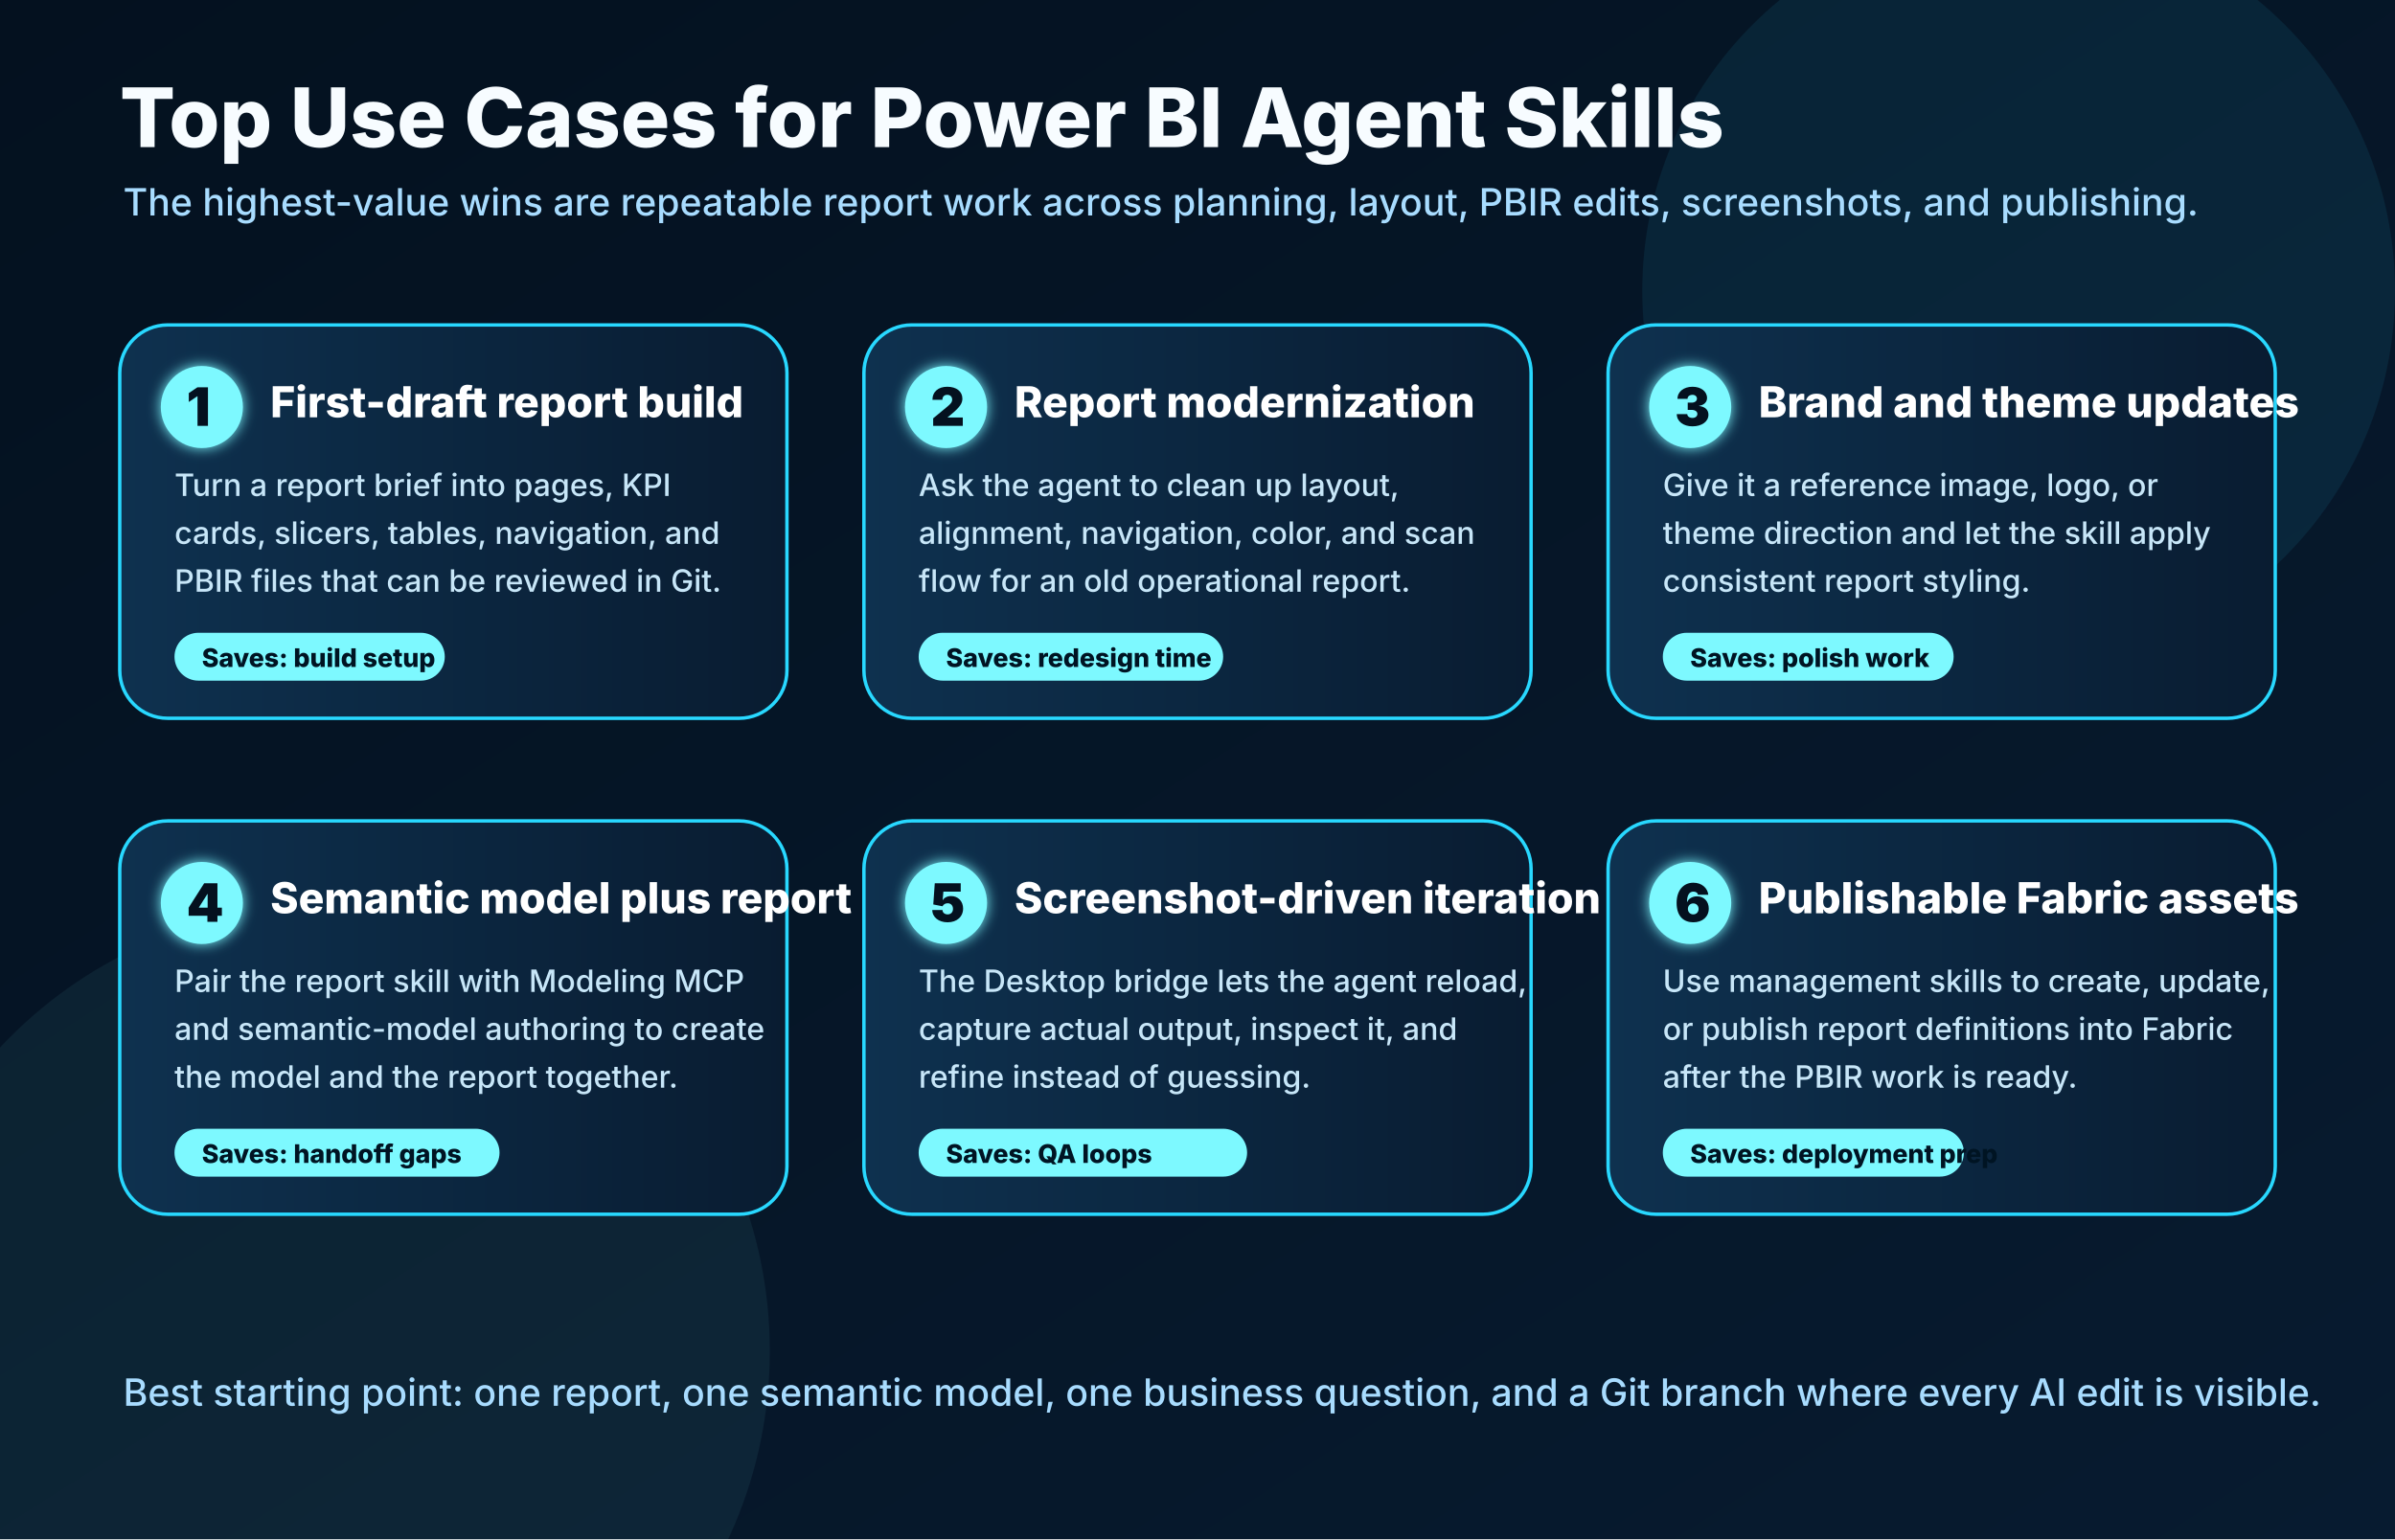
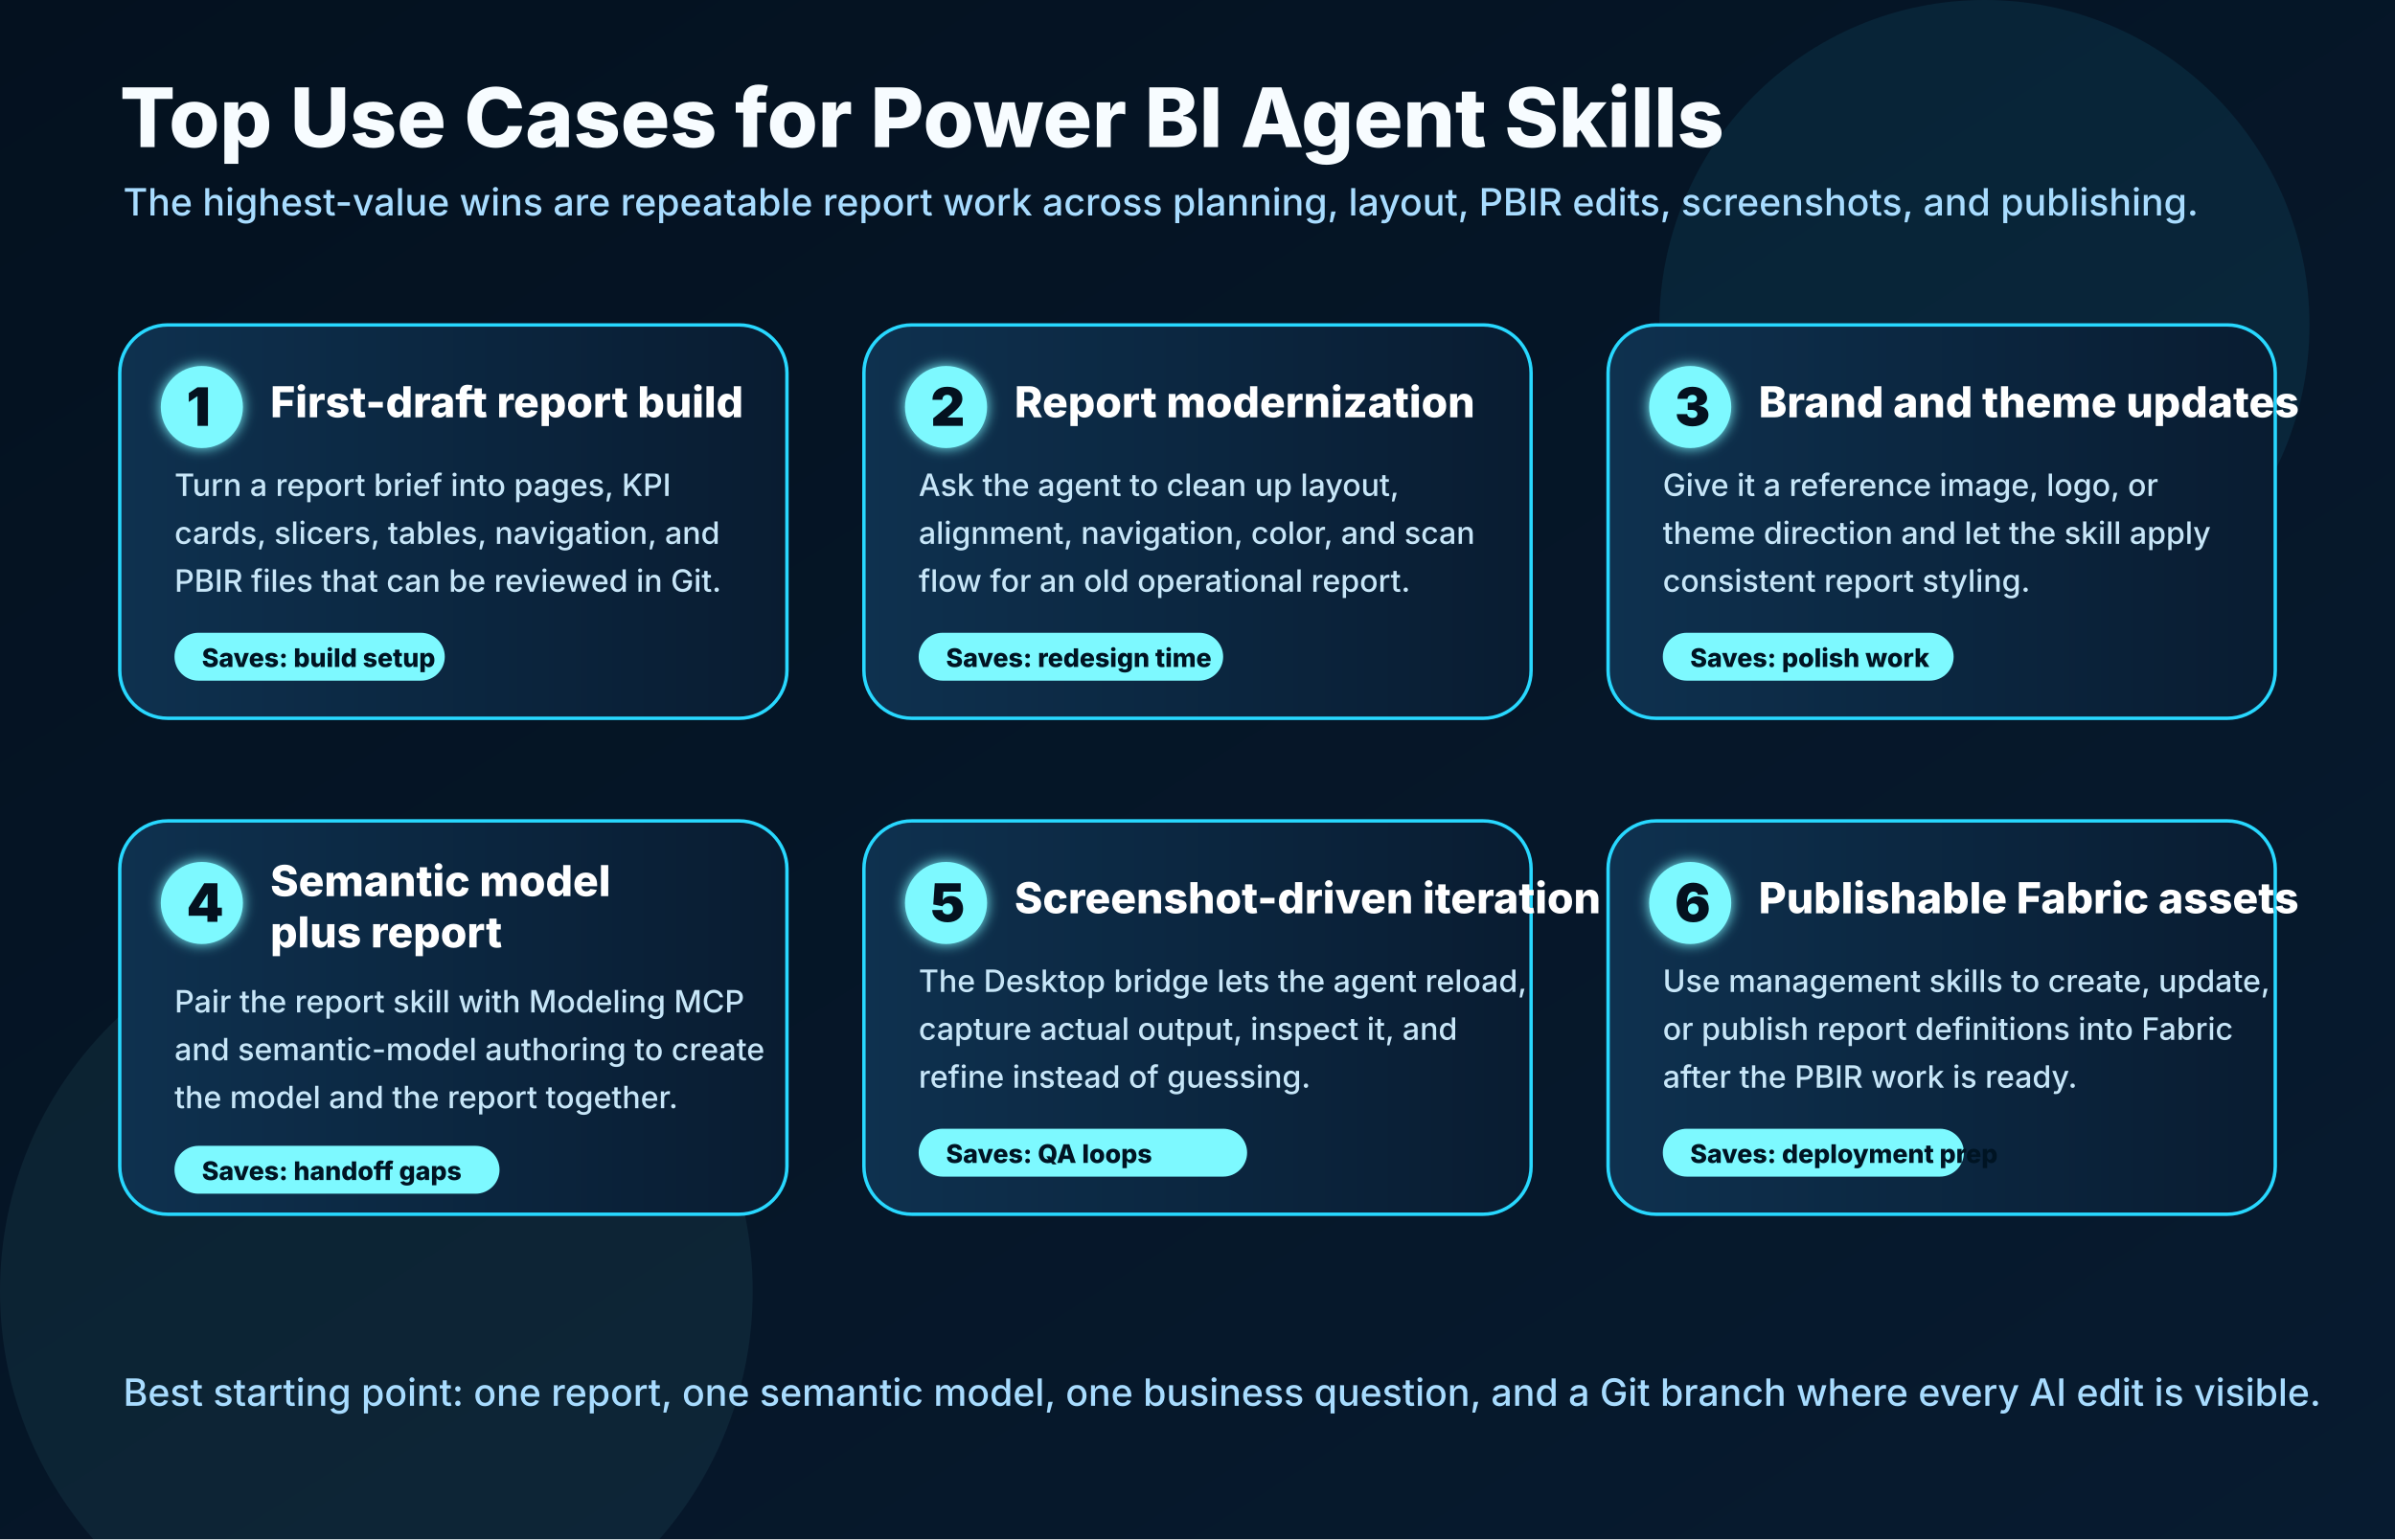
<svg xmlns="http://www.w3.org/2000/svg" width="1400" height="900" viewBox="0 0 1400 900" role="img" aria-label="Top Power BI agent skills use cases that save time">
  <defs>
    <linearGradient id="bg" x1="0" x2="1" y1="0" y2="1">
      <stop offset="0" stop-color="#04111f" />
      <stop offset="1" stop-color="#071b30" />
    </linearGradient>
    <linearGradient id="tile" x1="0" x2="1">
      <stop offset="0" stop-color="#0e314f" />
      <stop offset="1" stop-color="#091c31" />
    </linearGradient>
    <filter id="glow" x="-20%" y="-20%" width="140%" height="140%">
      <feGaussianBlur stdDeviation="4" result="b" />
      <feMerge>
        <feMergeNode in="b" />
        <feMergeNode in="SourceGraphic" />
      </feMerge>
    </filter>
    <style>.title{font:800 48px Inter,Segoe UI,Arial,sans-serif;fill:#f7fcff}.sub{font:500 22px Inter,Segoe UI,Arial,sans-serif;fill:#a8dcff}.h{font:800 25px Inter,Segoe UI,Arial,sans-serif;fill:#fff}.p{font:500 18px Inter,Segoe UI,Arial,sans-serif;fill:#c7e6f8}.tag{font:800 15px Inter,Segoe UI,Arial,sans-serif;fill:#001423}.n{font:900 31px Inter,Segoe UI,Arial,sans-serif;fill:#04111f}</style>
  </defs>
  <rect width="1400" height="900" fill="url(#bg)" />
-   <circle cx="1180" cy="170" r="220" fill="#24d5ff" opacity="0.08" />
-   <circle cx="190" cy="790" r="260" fill="#7df9ff" opacity="0.06" />
+   <circle cx="1160" cy="190" r="190" fill="#24d5ff" opacity="0.08" />
+   <circle cx="220" cy="755" r="220" fill="#7df9ff" opacity="0.06" />
  <text x="70" y="86" class="title">Top Use Cases for Power BI Agent Skills</text>
  <text x="72" y="126" class="sub">The highest-value wins are repeatable report work across planning, layout, PBIR edits, screenshots, and publishing.</text>
  <g transform="translate(70,190)">
    <rect width="390" height="230" rx="28" fill="url(#tile)" stroke="#28d8ff" stroke-width="2" />
    <circle cx="48" cy="48" r="24" fill="#7df9ff" filter="url(#glow)" />
    <text x="39" y="59" class="n">1</text>
    <text x="88" y="54" class="h">First-draft report build</text>
    <text x="32" y="100" class="p">Turn a report brief into pages, KPI</text>
    <text x="32" y="128" class="p">cards, slicers, tables, navigation, and</text>
    <text x="32" y="156" class="p">PBIR files that can be reviewed in Git.</text>
    <rect x="32" y="180" width="158" height="28" rx="14" fill="#7df9ff" />
    <text x="48" y="200" class="tag">Saves: build setup</text>
  </g>
  <g transform="translate(505,190)">
    <rect width="390" height="230" rx="28" fill="url(#tile)" stroke="#28d8ff" stroke-width="2" />
    <circle cx="48" cy="48" r="24" fill="#7df9ff" filter="url(#glow)" />
    <text x="39" y="59" class="n">2</text>
    <text x="88" y="54" class="h">Report modernization</text>
    <text x="32" y="100" class="p">Ask the agent to clean up layout,</text>
    <text x="32" y="128" class="p">alignment, navigation, color, and scan</text>
    <text x="32" y="156" class="p">flow for an old operational report.</text>
    <rect x="32" y="180" width="178" height="28" rx="14" fill="#7df9ff" />
    <text x="48" y="200" class="tag">Saves: redesign time</text>
  </g>
  <g transform="translate(940,190)">
    <rect width="390" height="230" rx="28" fill="url(#tile)" stroke="#28d8ff" stroke-width="2" />
    <circle cx="48" cy="48" r="24" fill="#7df9ff" filter="url(#glow)" />
    <text x="39" y="59" class="n">3</text>
    <text x="88" y="54" class="h">Brand and theme updates</text>
    <text x="32" y="100" class="p">Give it a reference image, logo, or</text>
    <text x="32" y="128" class="p">theme direction and let the skill apply</text>
    <text x="32" y="156" class="p">consistent report styling.</text>
    <rect x="32" y="180" width="170" height="28" rx="14" fill="#7df9ff" />
    <text x="48" y="200" class="tag">Saves: polish work</text>
  </g>
  <g transform="translate(70,480)">
    <rect width="390" height="230" rx="28" fill="url(#tile)" stroke="#28d8ff" stroke-width="2" />
    <circle cx="48" cy="48" r="24" fill="#7df9ff" filter="url(#glow)" />
    <text x="39" y="59" class="n">4</text>
-     <text x="88" y="54" class="h">Semantic model plus report</text>
-     <text x="32" y="100" class="p">Pair the report skill with Modeling MCP</text>
-     <text x="32" y="128" class="p">and semantic-model authoring to create</text>
-     <text x="32" y="156" class="p">the model and the report together.</text>
-     <rect x="32" y="180" width="190" height="28" rx="14" fill="#7df9ff" />
-     <text x="48" y="200" class="tag">Saves: handoff gaps</text>
+     <text x="88" y="44" class="h">Semantic model</text>
+     <text x="88" y="74" class="h">plus report</text>
+     <text x="32" y="112" class="p">Pair the report skill with Modeling MCP</text>
+     <text x="32" y="140" class="p">and semantic-model authoring to create</text>
+     <text x="32" y="168" class="p">the model and the report together.</text>
+     <rect x="32" y="190" width="190" height="28" rx="14" fill="#7df9ff" />
+     <text x="48" y="210" class="tag">Saves: handoff gaps</text>
  </g>
  <g transform="translate(505,480)">
    <rect width="390" height="230" rx="28" fill="url(#tile)" stroke="#28d8ff" stroke-width="2" />
    <circle cx="48" cy="48" r="24" fill="#7df9ff" filter="url(#glow)" />
    <text x="39" y="59" class="n">5</text>
    <text x="88" y="54" class="h">Screenshot-driven iteration</text>
    <text x="32" y="100" class="p">The Desktop bridge lets the agent reload,</text>
    <text x="32" y="128" class="p">capture actual output, inspect it, and</text>
    <text x="32" y="156" class="p">refine instead of guessing.</text>
    <rect x="32" y="180" width="192" height="28" rx="14" fill="#7df9ff" />
    <text x="48" y="200" class="tag">Saves: QA loops</text>
  </g>
  <g transform="translate(940,480)">
    <rect width="390" height="230" rx="28" fill="url(#tile)" stroke="#28d8ff" stroke-width="2" />
    <circle cx="48" cy="48" r="24" fill="#7df9ff" filter="url(#glow)" />
    <text x="39" y="59" class="n">6</text>
    <text x="88" y="54" class="h">Publishable Fabric assets</text>
    <text x="32" y="100" class="p">Use management skills to create, update,</text>
    <text x="32" y="128" class="p">or publish report definitions into Fabric</text>
    <text x="32" y="156" class="p">after the PBIR work is ready.</text>
    <rect x="32" y="180" width="176" height="28" rx="14" fill="#7df9ff" />
    <text x="48" y="200" class="tag">Saves: deployment prep</text>
  </g>
  <text x="72" y="822" class="sub">Best starting point: one report, one semantic model, one business question, and a Git branch where every AI edit is visible.</text>
</svg>
